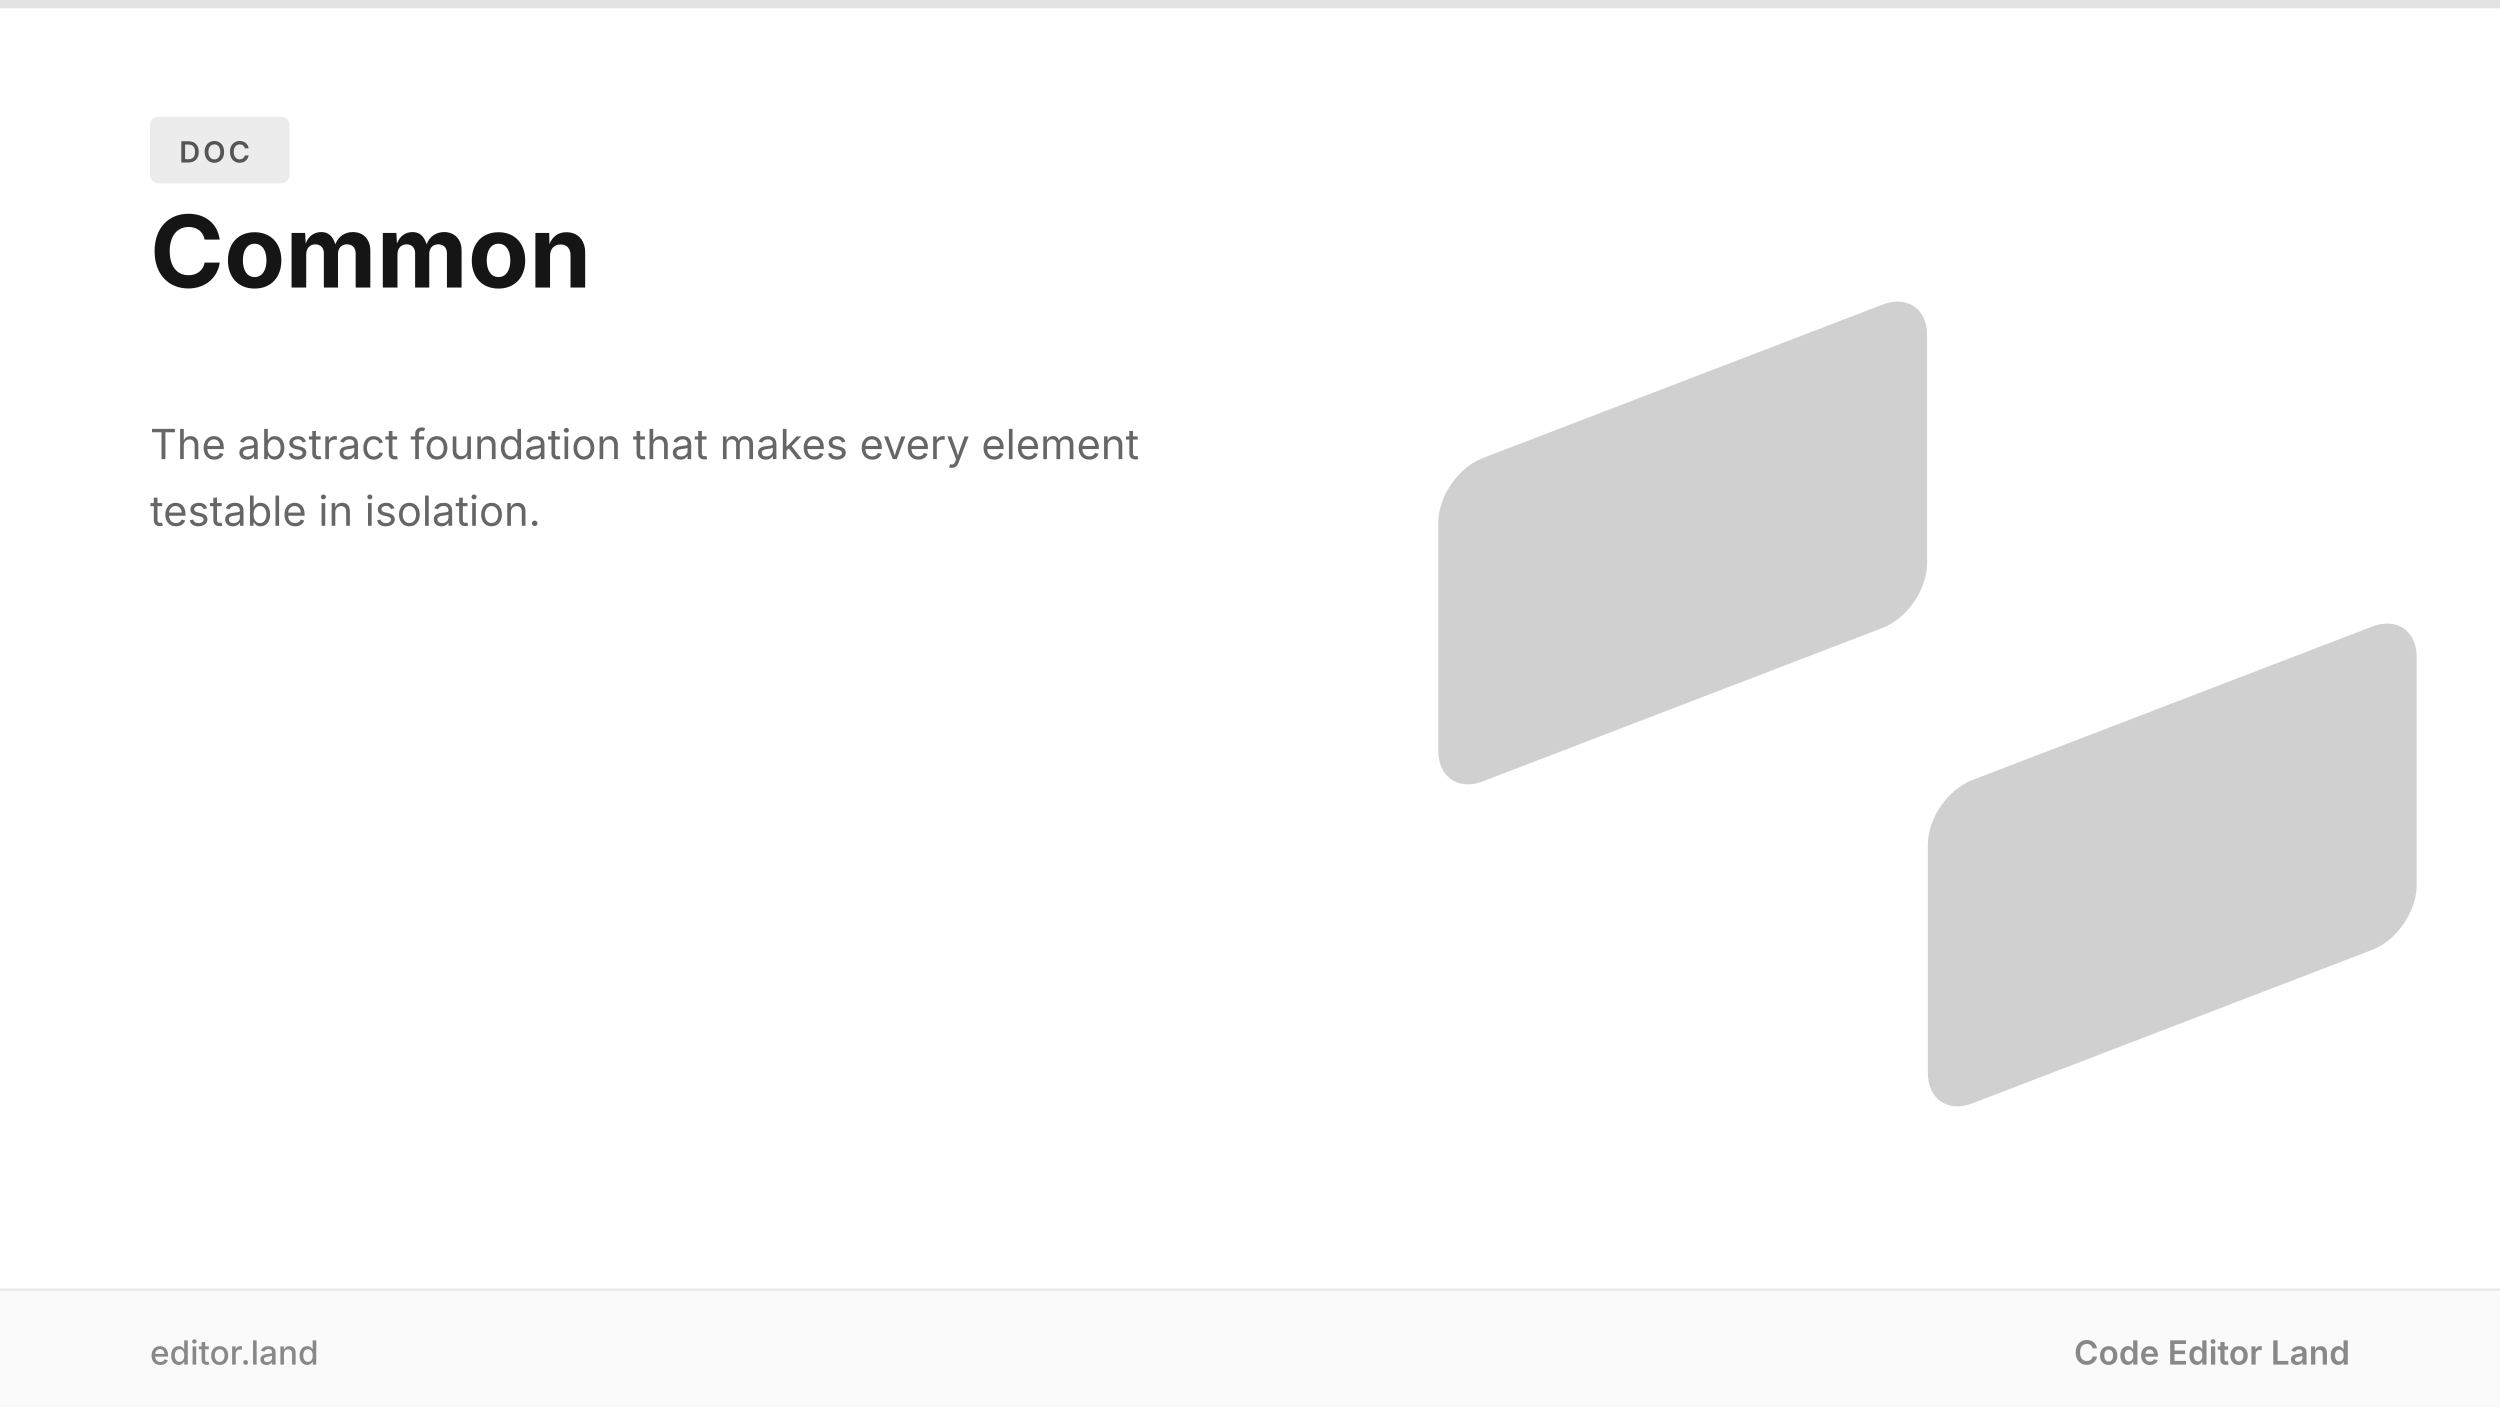
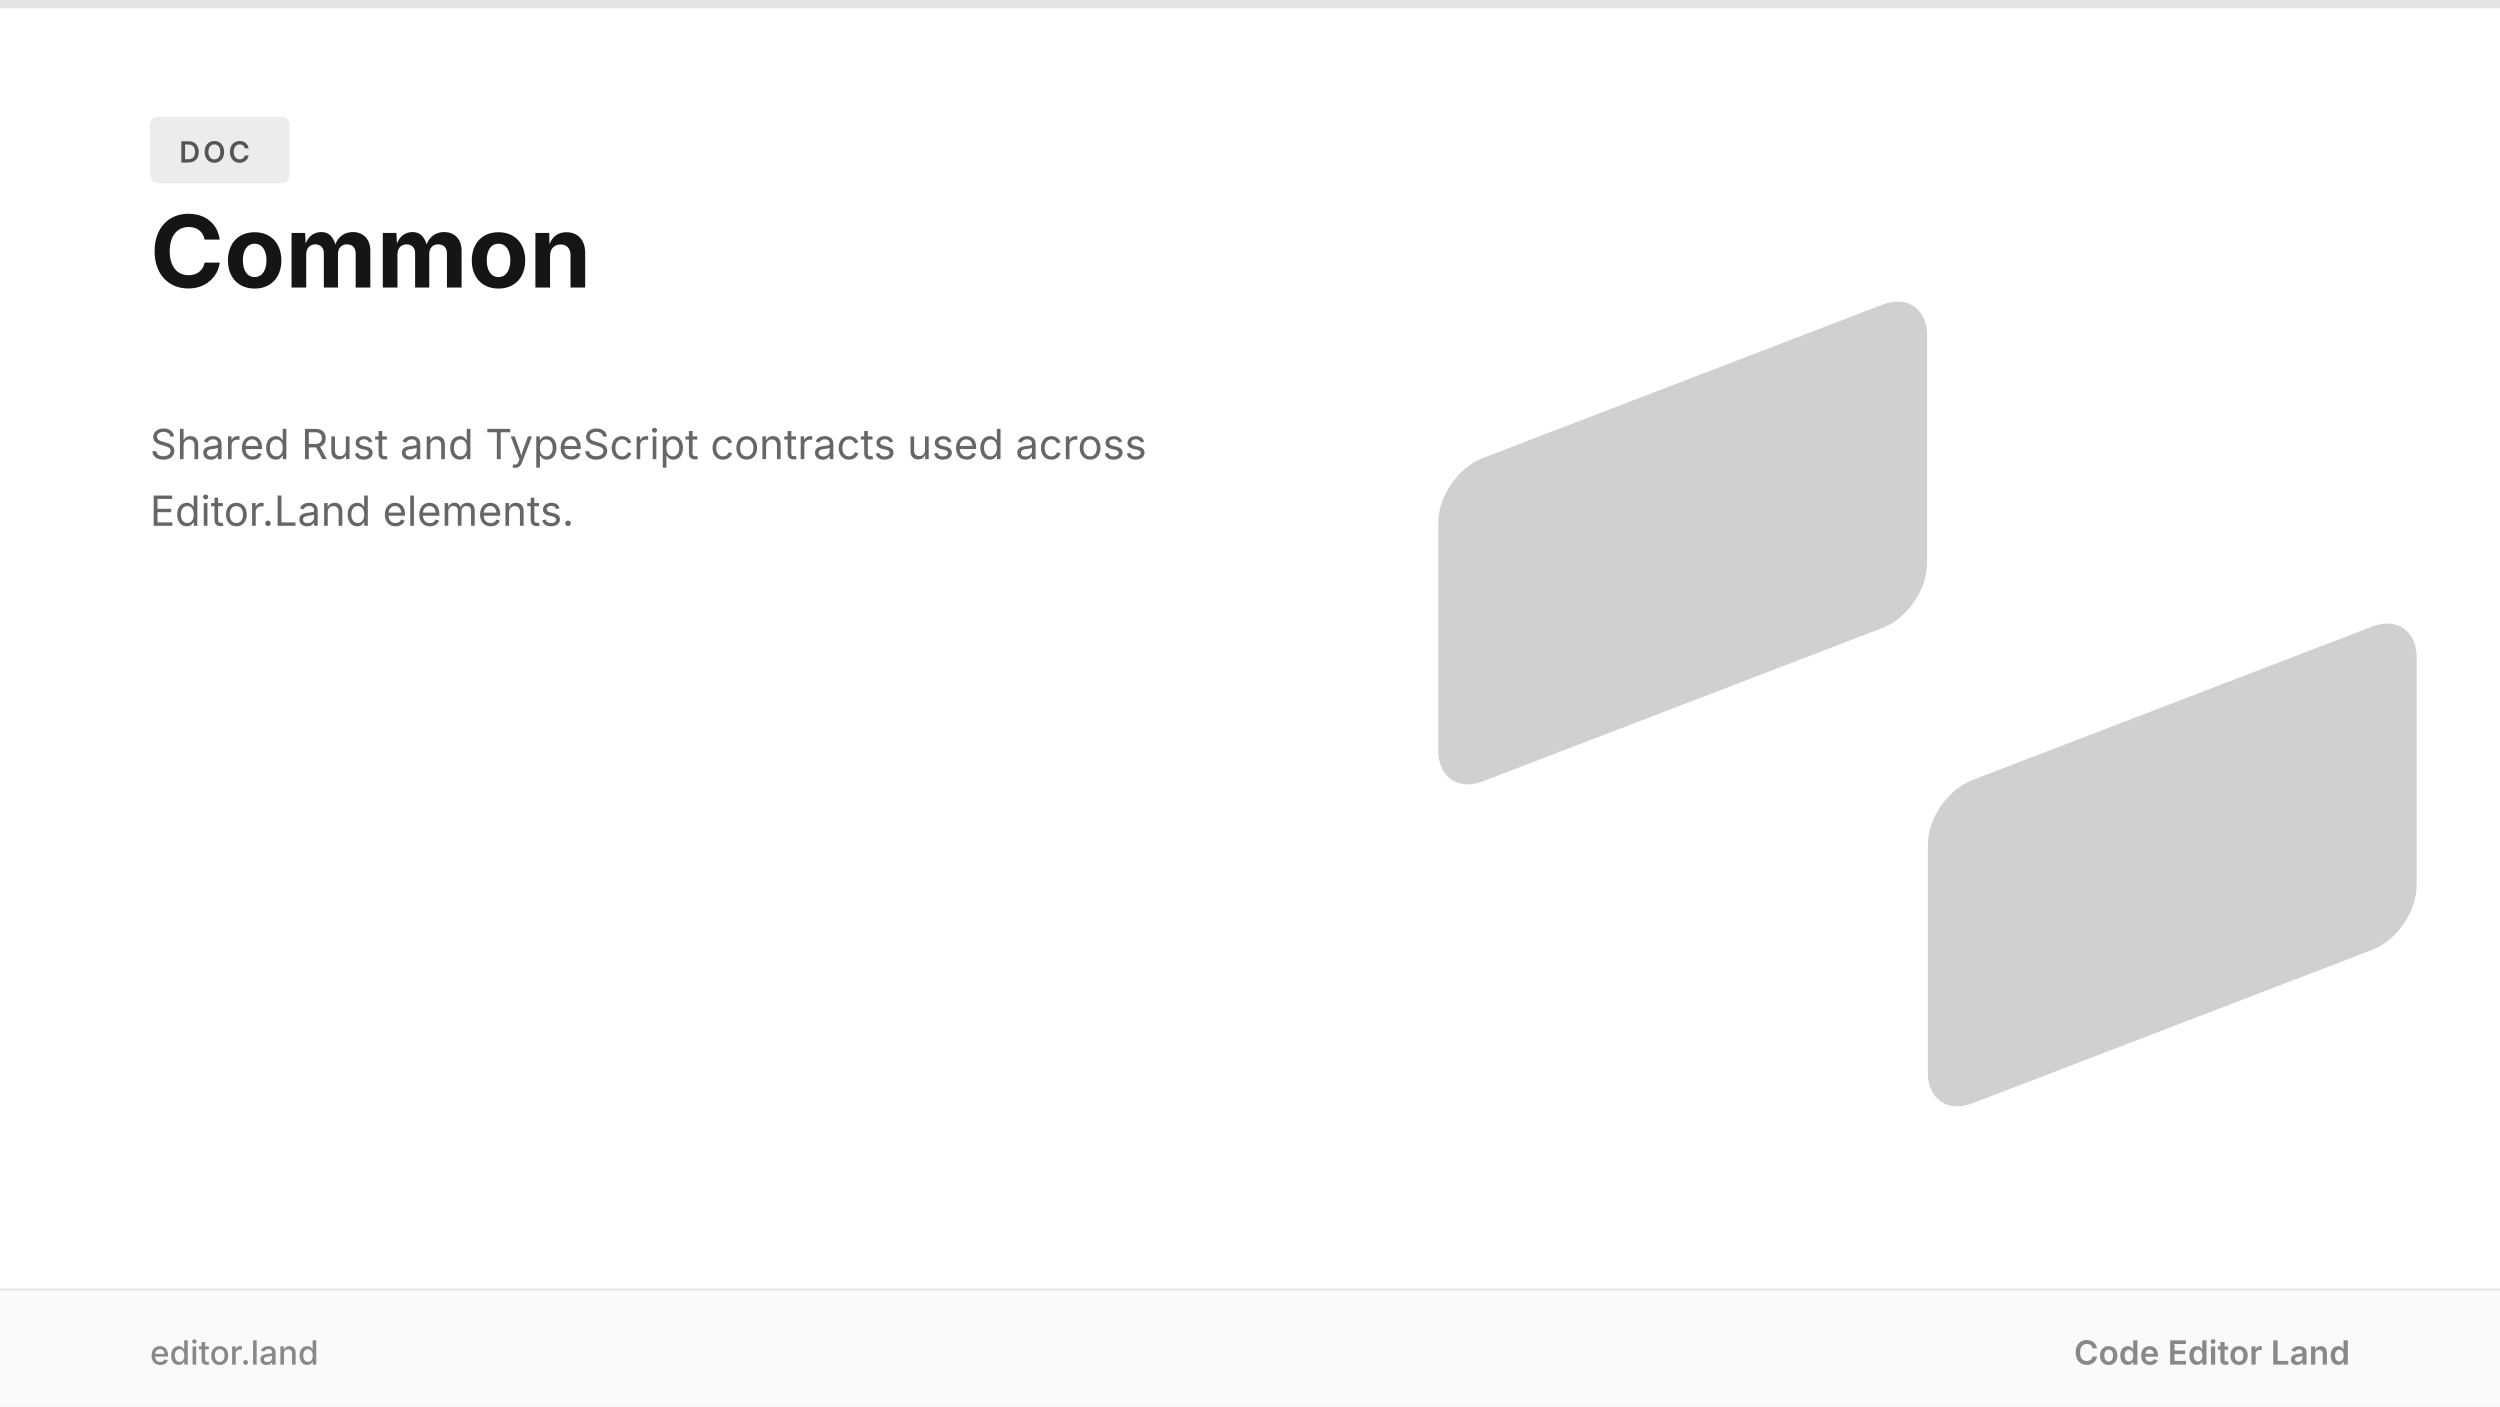
<svg xmlns="http://www.w3.org/2000/svg" width="1200" height="675" viewBox="0 0 1200 675">
  <path fill="#fff" d="M0 0h1200v675H0z" />
  <path fill="#151515" fill-opacity=".12" d="M0 0h1200v4H0z" />
  <rect width="1005.28" height="620.771" fill="#151515" fill-opacity=".2" rx="91.389" transform="matrix(-.2334 .08959 0 .25 925 138)" />
  <rect width="1005.28" height="620.771" fill="#151515" fill-opacity=".2" rx="91.389" transform="matrix(-.2334 .08959 0 .25 1160 292.55)" />
  <rect width="67" height="32" x="72" y="56" fill="#151515" fill-opacity=".08" rx="4" />
  <text x="86" y="78" fill="#555" font-family="system-ui, -apple-system, 'Segoe UI', sans-serif" font-size="14" font-weight="600" letter-spacing=".1em">DOC</text>
  <text x="72" y="138" fill="#151515" font-family="system-ui, -apple-system, 'Segoe UI', sans-serif" font-size="48" font-weight="700">Common</text>
-   <text x="72" y="220.4" fill="#666" font-family="system-ui, -apple-system, 'Segoe UI', sans-serif" font-size="20" font-weight="400">The abstract foundation that makes every element</text>
-   <text x="72" y="252.4" fill="#666" font-family="system-ui, -apple-system, 'Segoe UI', sans-serif" font-size="20" font-weight="400">testable in isolation.</text>
+   <text x="72" y="220.4" fill="#666" font-family="system-ui, -apple-system, 'Segoe UI', sans-serif" font-size="20" font-weight="400">Shared Rust and TypeScript contracts used across</text>
+   <text x="72" y="252.4" fill="#666" font-family="system-ui, -apple-system, 'Segoe UI', sans-serif" font-size="20" font-weight="400">Editor.Land elements.</text>
  <path fill="#fafafa" d="M0 619h1200v56H0z" />
  <path stroke="#e5e5e5" d="M0 619h1200" />
  <text x="72" y="655" fill="#888" font-family="system-ui, -apple-system, 'Segoe UI', sans-serif" font-size="16" font-weight="500">editor.land</text>
  <text x="1128" y="655" fill="#888" font-family="system-ui, -apple-system, 'Segoe UI', sans-serif" font-size="16" font-weight="600" text-anchor="end">Code Editor Land</text>
</svg>
